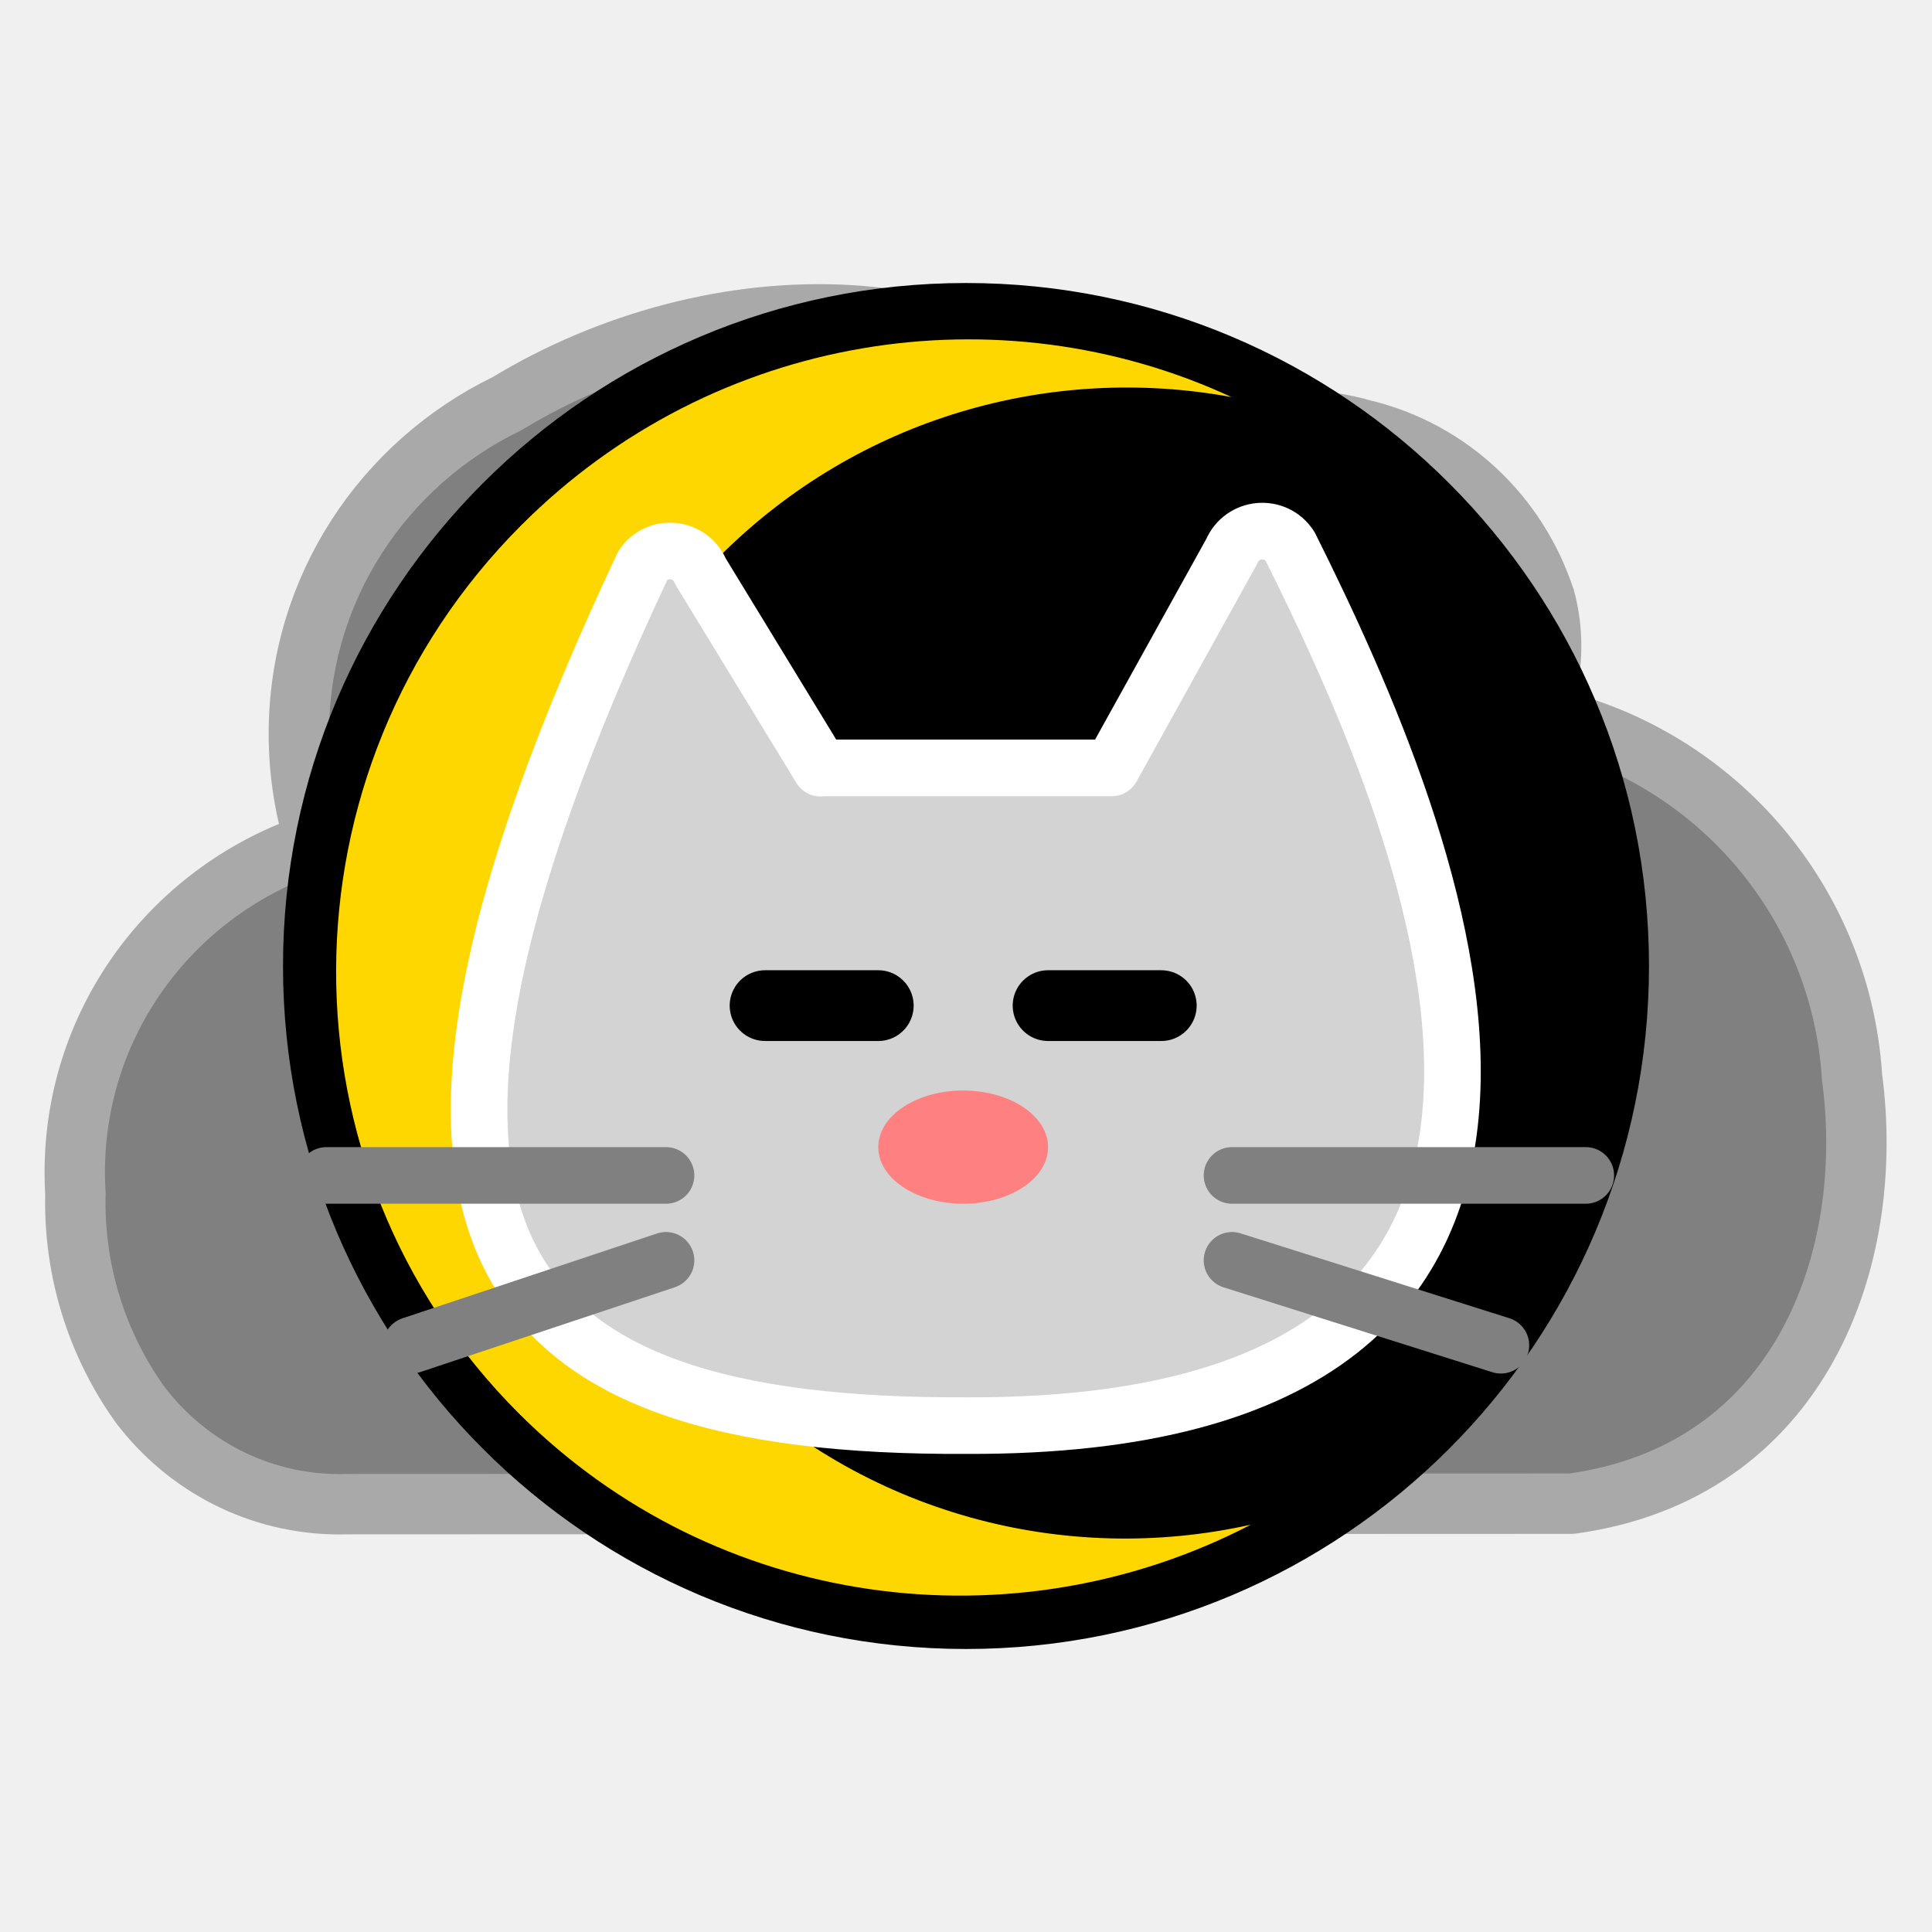
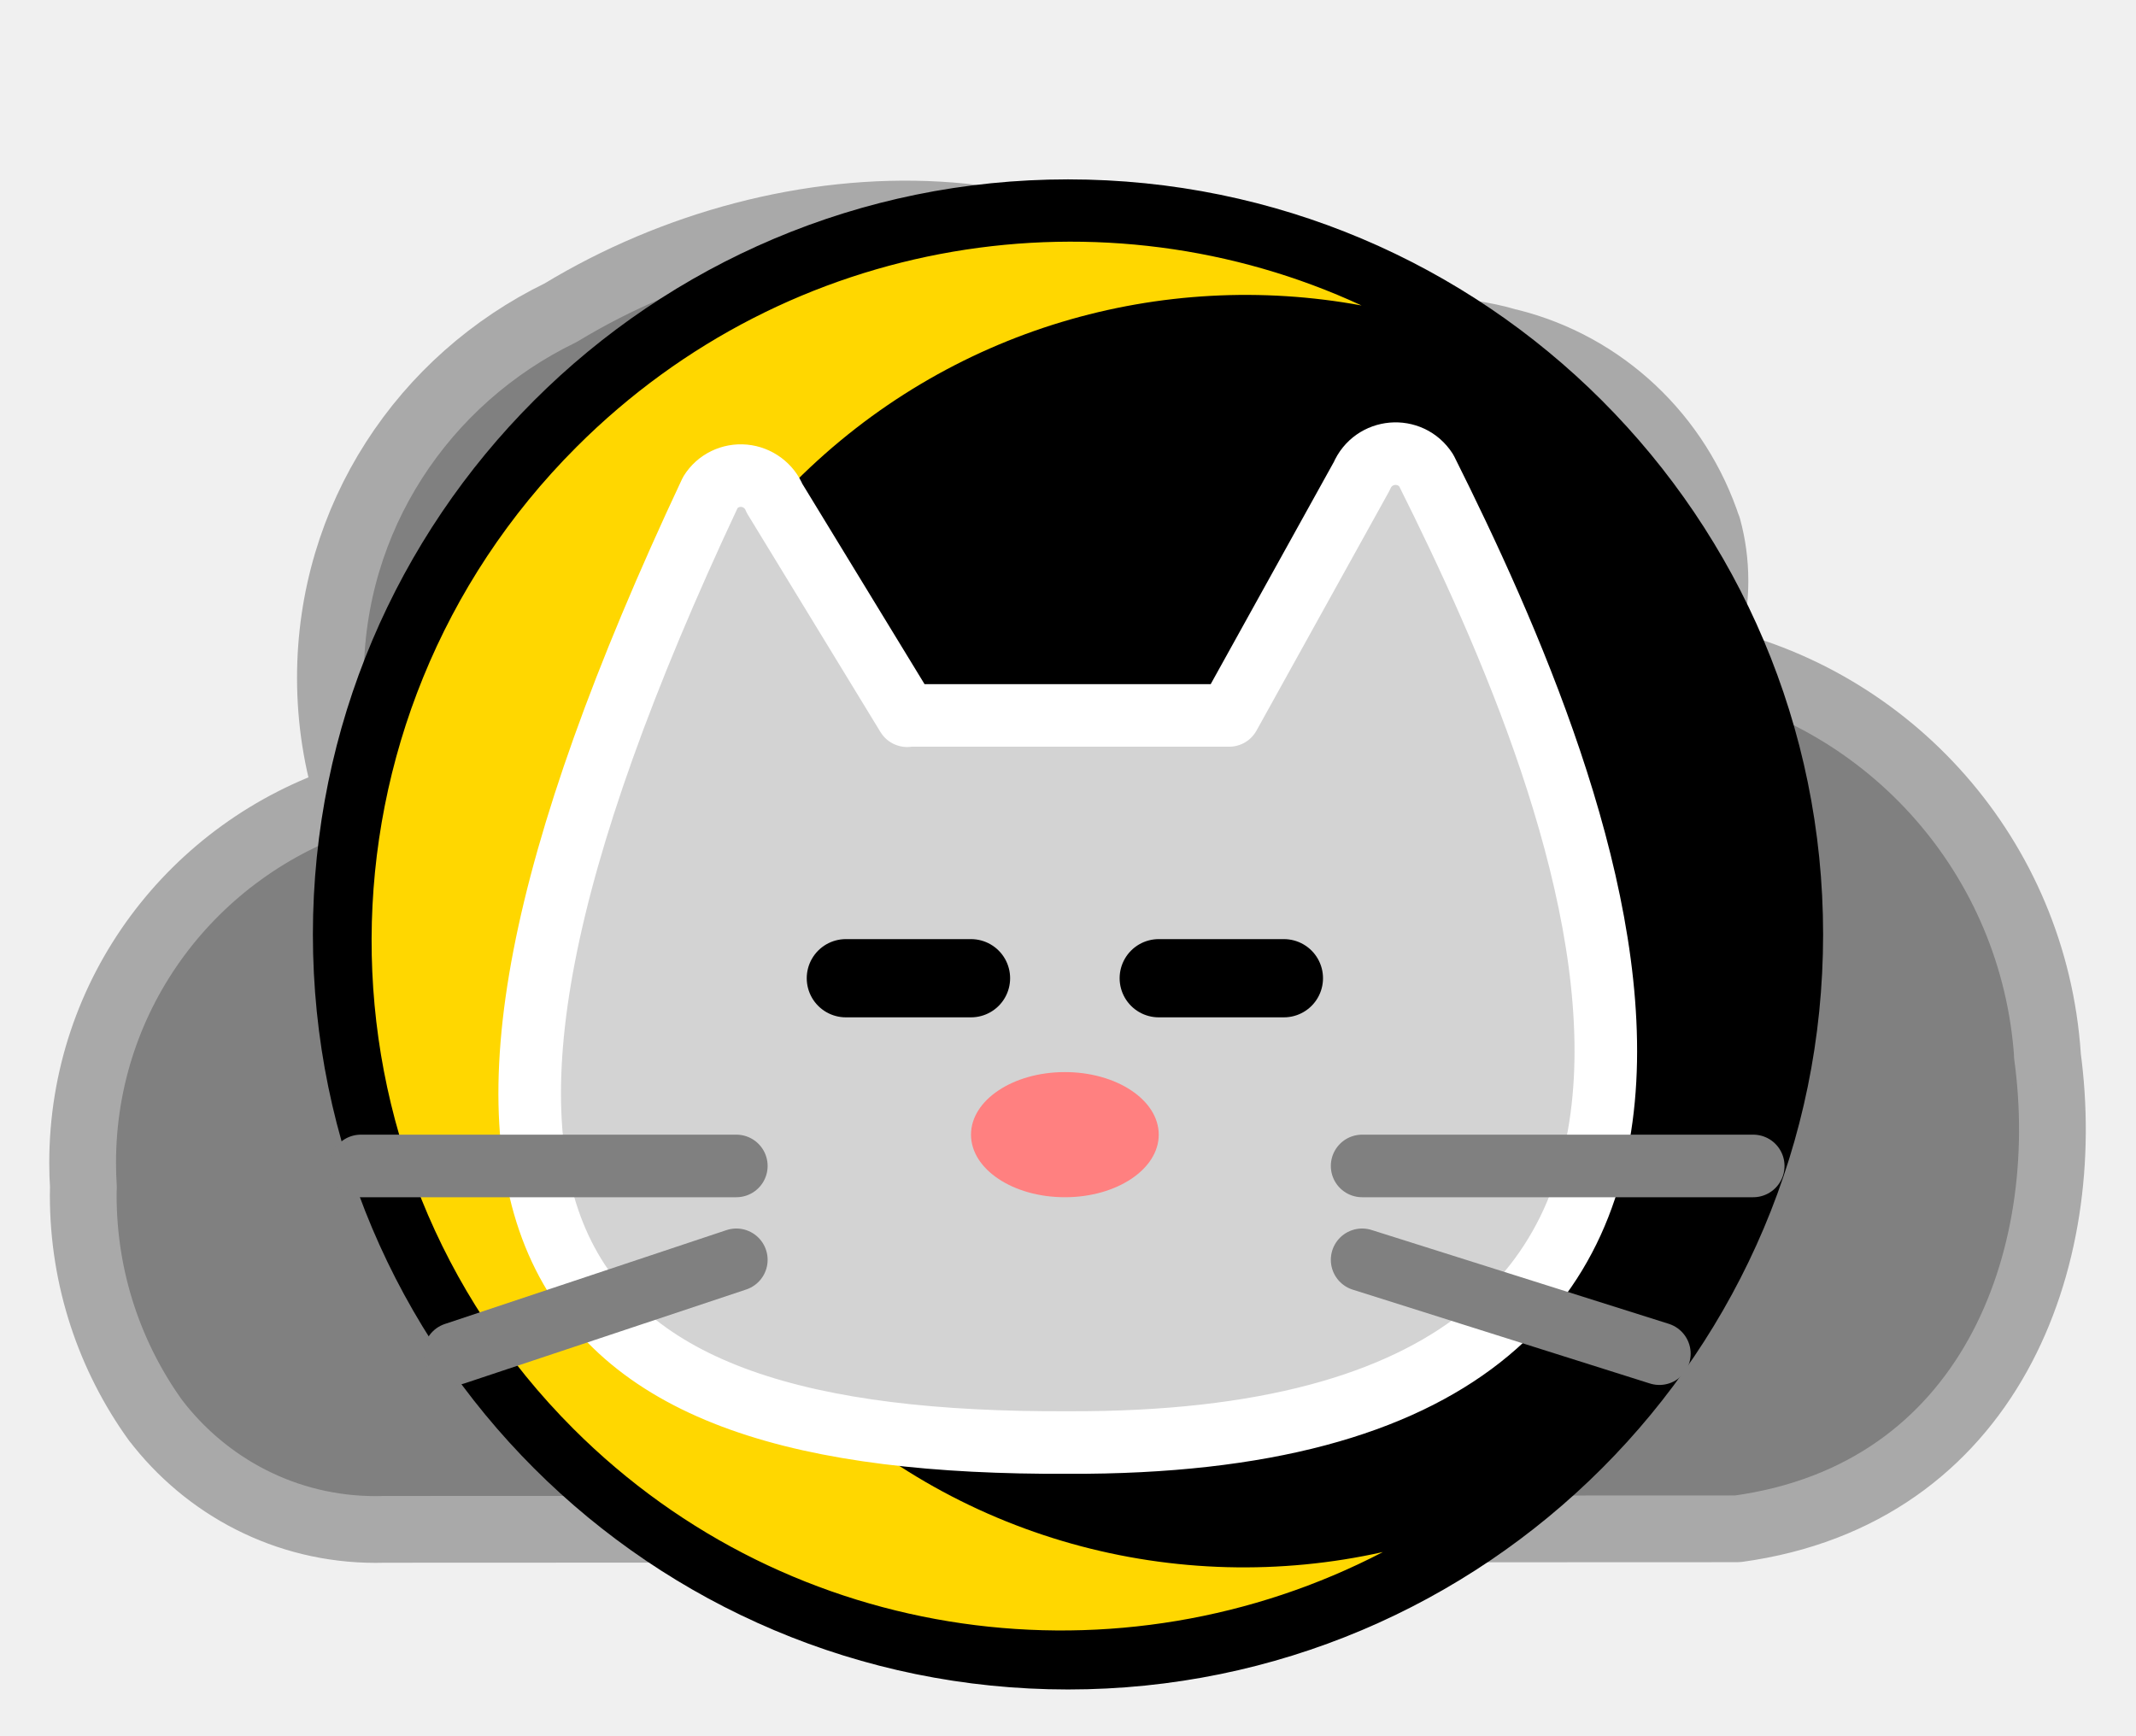
- <svg xmlns="http://www.w3.org/2000/svg" viewBox="0 0 512 512">
+ <svg xmlns="http://www.w3.org/2000/svg" viewBox="0 32 512 416">
  <defs>
    <style>
			#cloud {
				fill: grey;
				stroke: darkgrey;
				stroke-linejoin: round;
			}

			#kitty #head {
				stroke: white;
				stroke-width: 20;
				stroke-linecap: round;
				stroke-linejoin: round;
				fill: lightgrey;
			}

			#kitty #mouth, 
			#kitty #whiskers {
				stroke-width: 20;
			}

			#kitty #whiskers {
				stroke-linecap: round;
			}

			#kitty #eyes-open {
				fill: black;
			}

			#kitty #eyes-closed {
				stroke: black;
				stroke-width: 25;
				stroke-linecap: round;
			}

			#kitty #eyes-closed {
				stroke: black;
				stroke-width: 25;
				stroke-linecap: round;
			}

			#kitty #nose {
				fill: hsl(0, 100%, 75%);
			}

			#kitty #mouth, 
			#kitty #whiskers {
				stroke: grey;
			}

			#moon circle {
				fill: black;
				stroke: black;
			}

			#moon path {
				fill: gold;
			}
		</style>
  </defs>
-   <rect width="512" height="512" fill="hsl(300, 33%, 50%)" style="display:none" />
  <g id="cloud" transform="translate(0, -15) scale(16)">
    <path d="M30.674 18.75c-0.201-2.96-2.352-5.364-5.169-5.949l-0.042-0.007c0.145-0.341 0.229-0.738 0.229-1.154 0-0.277-0.037-0.545-0.107-0.8l0.005 0.021c-0.451-1.39-1.572-2.445-2.971-2.796l-0.029-0.006c-0.35-0.104-0.753-0.164-1.17-0.164-0.882 0-1.701 0.268-2.381 0.726l0.015-0.010c-2.518-3.16-7.254-3.052-10.655-0.988-2.056 0.998-3.449 3.071-3.449 5.469 0 0.643 0.1 1.263 0.286 1.845l-0.012-0.043c-2.332 0.765-3.986 2.922-3.986 5.466 0 0.124 0.004 0.248 0.012 0.37l-0.001-0.017c-0.001 0.040-0.002 0.086-0.002 0.133 0 1.261 0.403 2.428 1.088 3.378l-0.012-0.017c0.764 1.004 1.959 1.646 3.305 1.646 0.043 0 0.086-0.001 0.129-0.002l-0.006 0 20.28-0.008c3.783-0.518 5.059-4.041 4.641-7.094z" />
  </g>
  <g transform="translate(256, 256) scale(0.75) translate(-256, -256)">
    <g id="moon" transform="scale(32) translate(-4, -4)">
      <circle stroke-width="2" vector-effect="non-scaling-stroke" cx="12" cy="12" r="7.5" />
      <path d="M180.9 257.8c-77.9 0-141.1-63.3-141.1-141.3C39.8 68.1 64 25.5 101 0 42.1 21.6 0 78.5 0 145.4 0 230.8 68.8 300 153.6 300c68.6 0 126.7-45.3 146.4-107.7-25 39.4-69 65.5-119.1 65.5z" transform="translate(12.1, 12.05) rotate(45) scale(0.045) translate(-160, -148) translate(4, 4)" />
    </g>
  </g>
  <g id="kitty" transform="translate(256, 256) scale(0.75) translate(-256, -256)">
    <path id="head" d="M 204.6, 186.1 l -42.4 -69.5 c -1.6 -4 -5.4 -6.8 -9.7 -7.2 -4.3 -.4 -8.5, 1.6 -10.8, 5.3 -112.2, 238.9 -53.9, 304.5, 114.4, 303.7, 252.7, 1, 166.6 -206.3, 114.4 -310.7 -5.1-7.9 -16.9-6.9 -20.6, 1.8 l -42.4, 76.5 h -102.9 Z" />
    <g id="eyes" style="display:none">
      <ellipse cx="205" cy="270" rx="20" ry="30" />
      <ellipse cx="305" cy="270" rx="20" ry="30" />
    </g>
    <g id="eyes-closed">
      <line x1="185" y1="270" x2="225" y2="270" />
      <line x1="285" y1="270" x2="325" y2="270" />
    </g>
    <g id="mouth" style="display:none">
      <line x1="255" y1="315" x2="255" y2="365" />
      <line x1="215" y1="370" x2="255" y2="365" />
      <line x1="255" y1="365" x2="295" y2="370" />
    </g>
    <g id="nose">
      <ellipse cx="255" cy="320" rx="30" ry="20" />
    </g>
    <g id="whiskers">
      <line x1="30" y1="330" x2="150" y2="330" />
      <line x1="60" y1="390" x2="150" y2="360" />
      <line x1="475" y1="330" x2="350" y2="330" />
      <line x1="445" y1="390" x2="350" y2="360" />
    </g>
  </g>
</svg>
